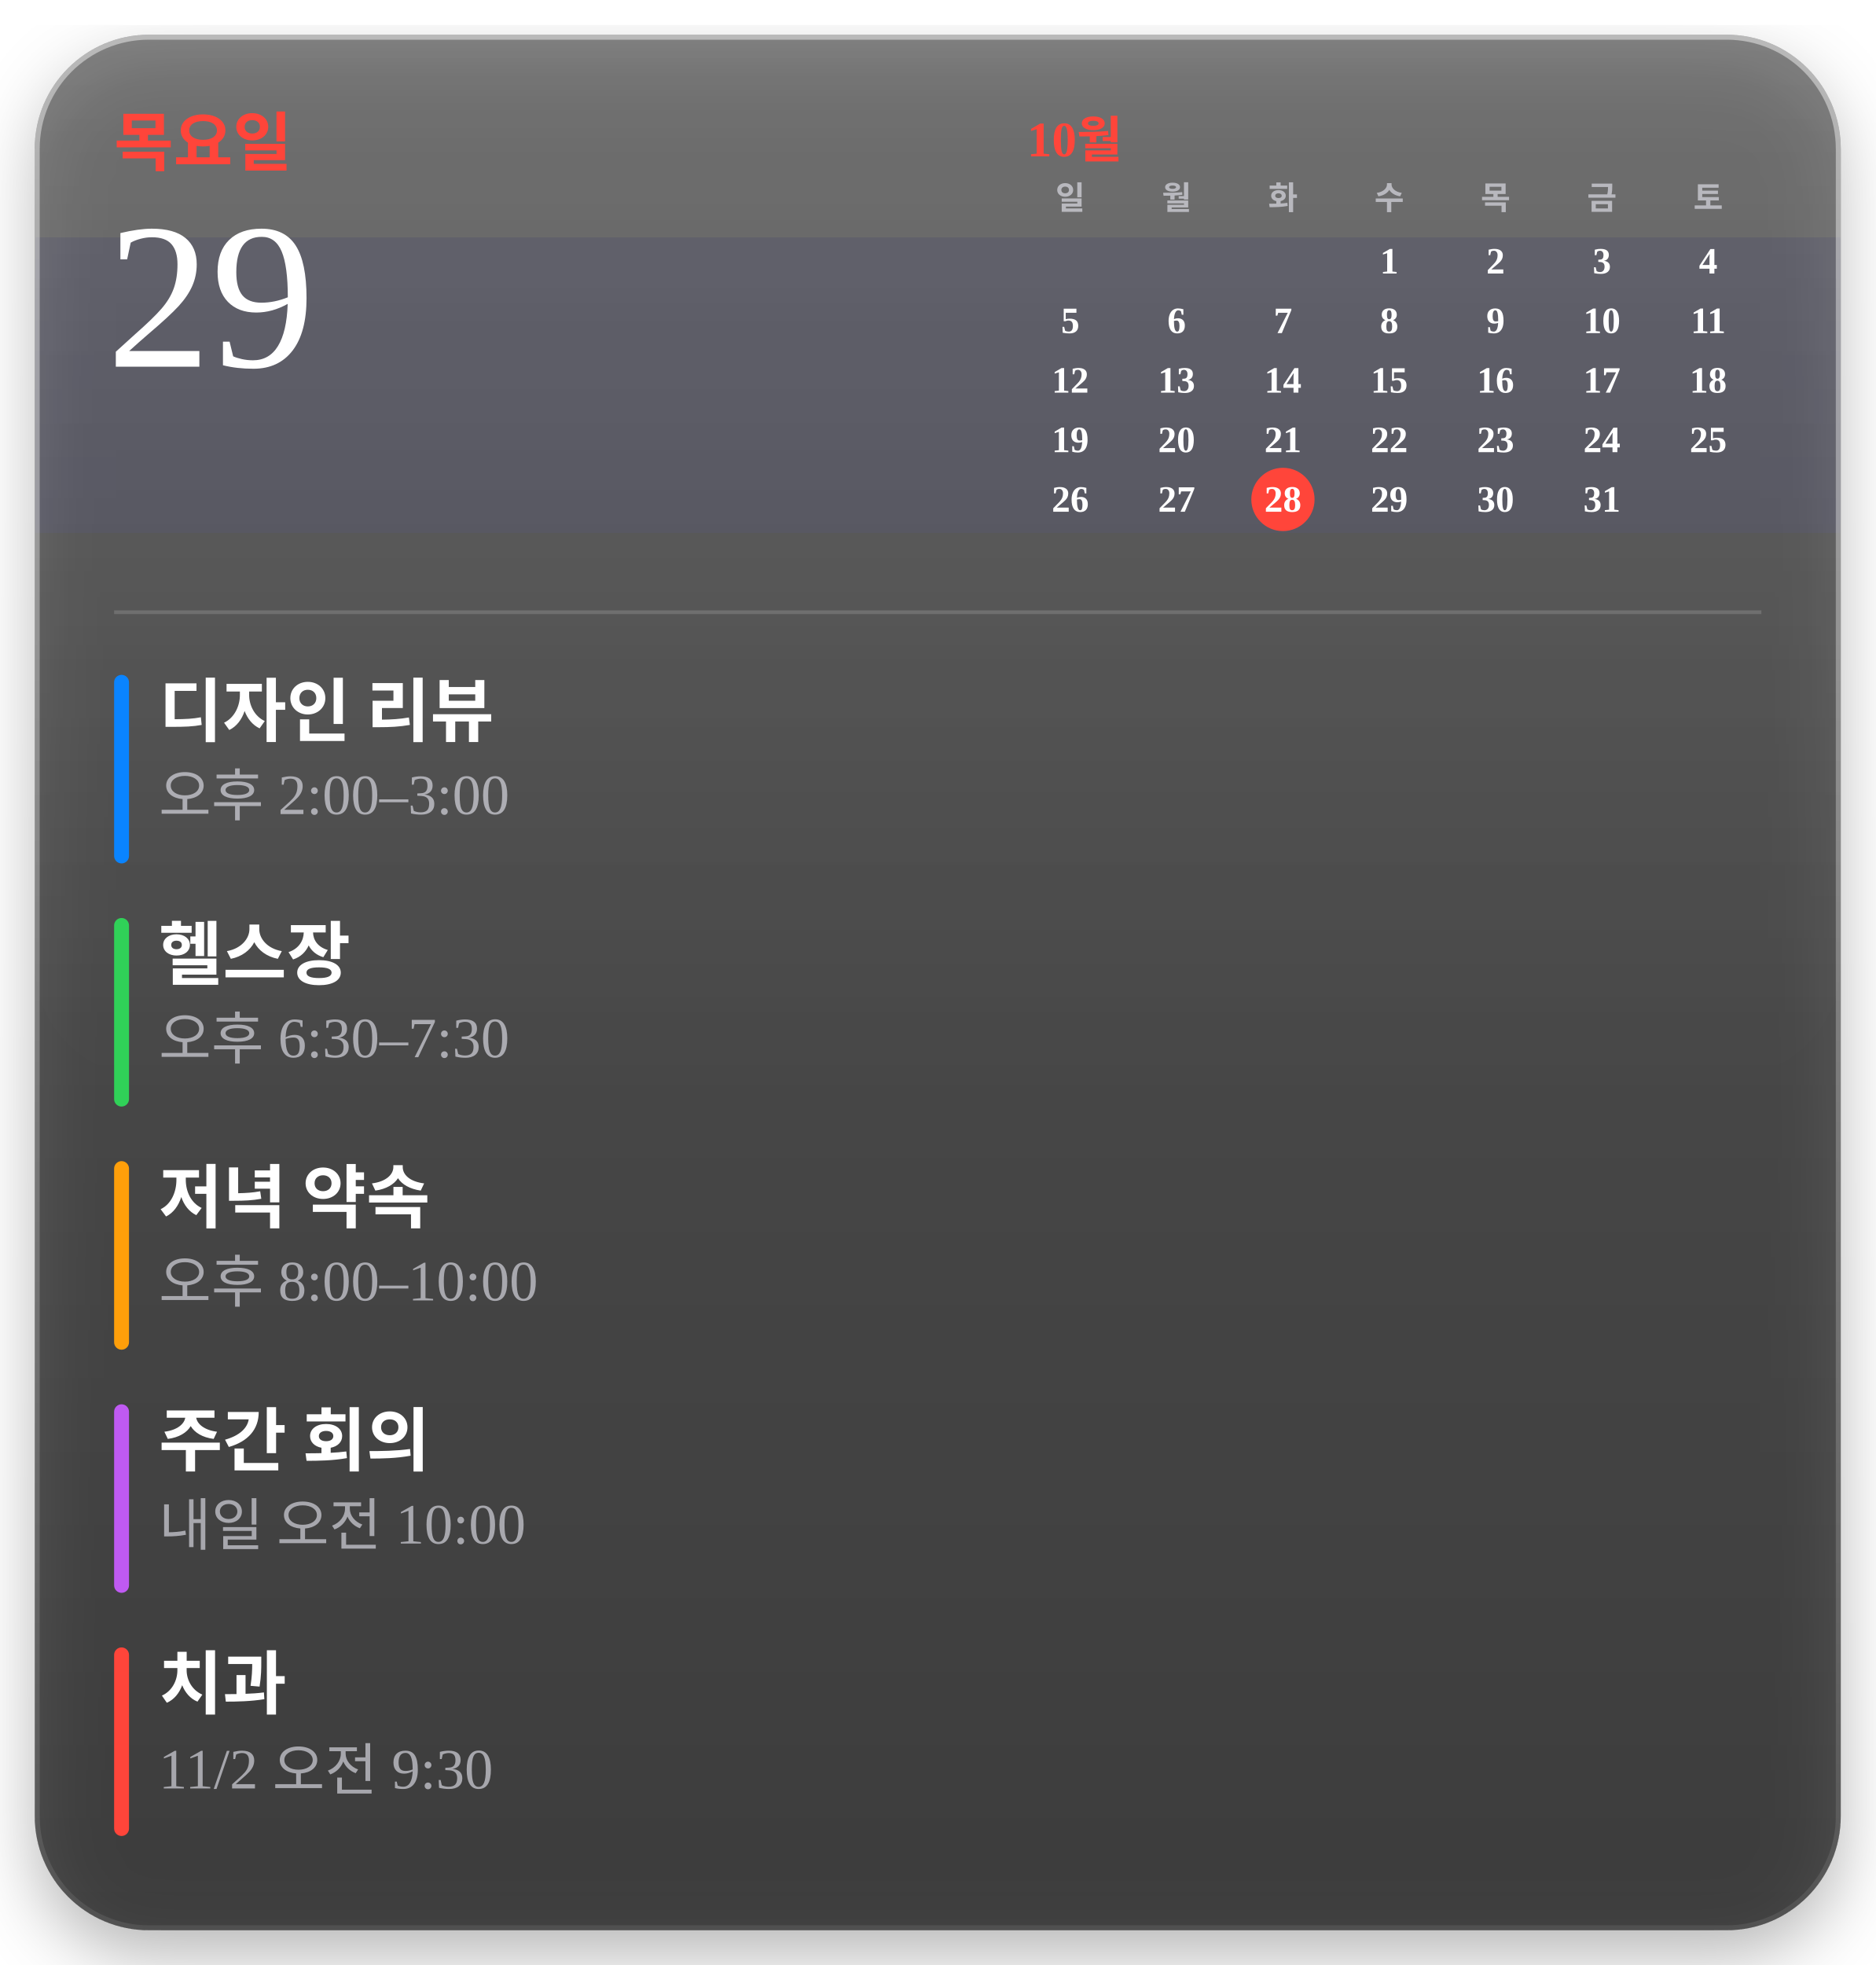
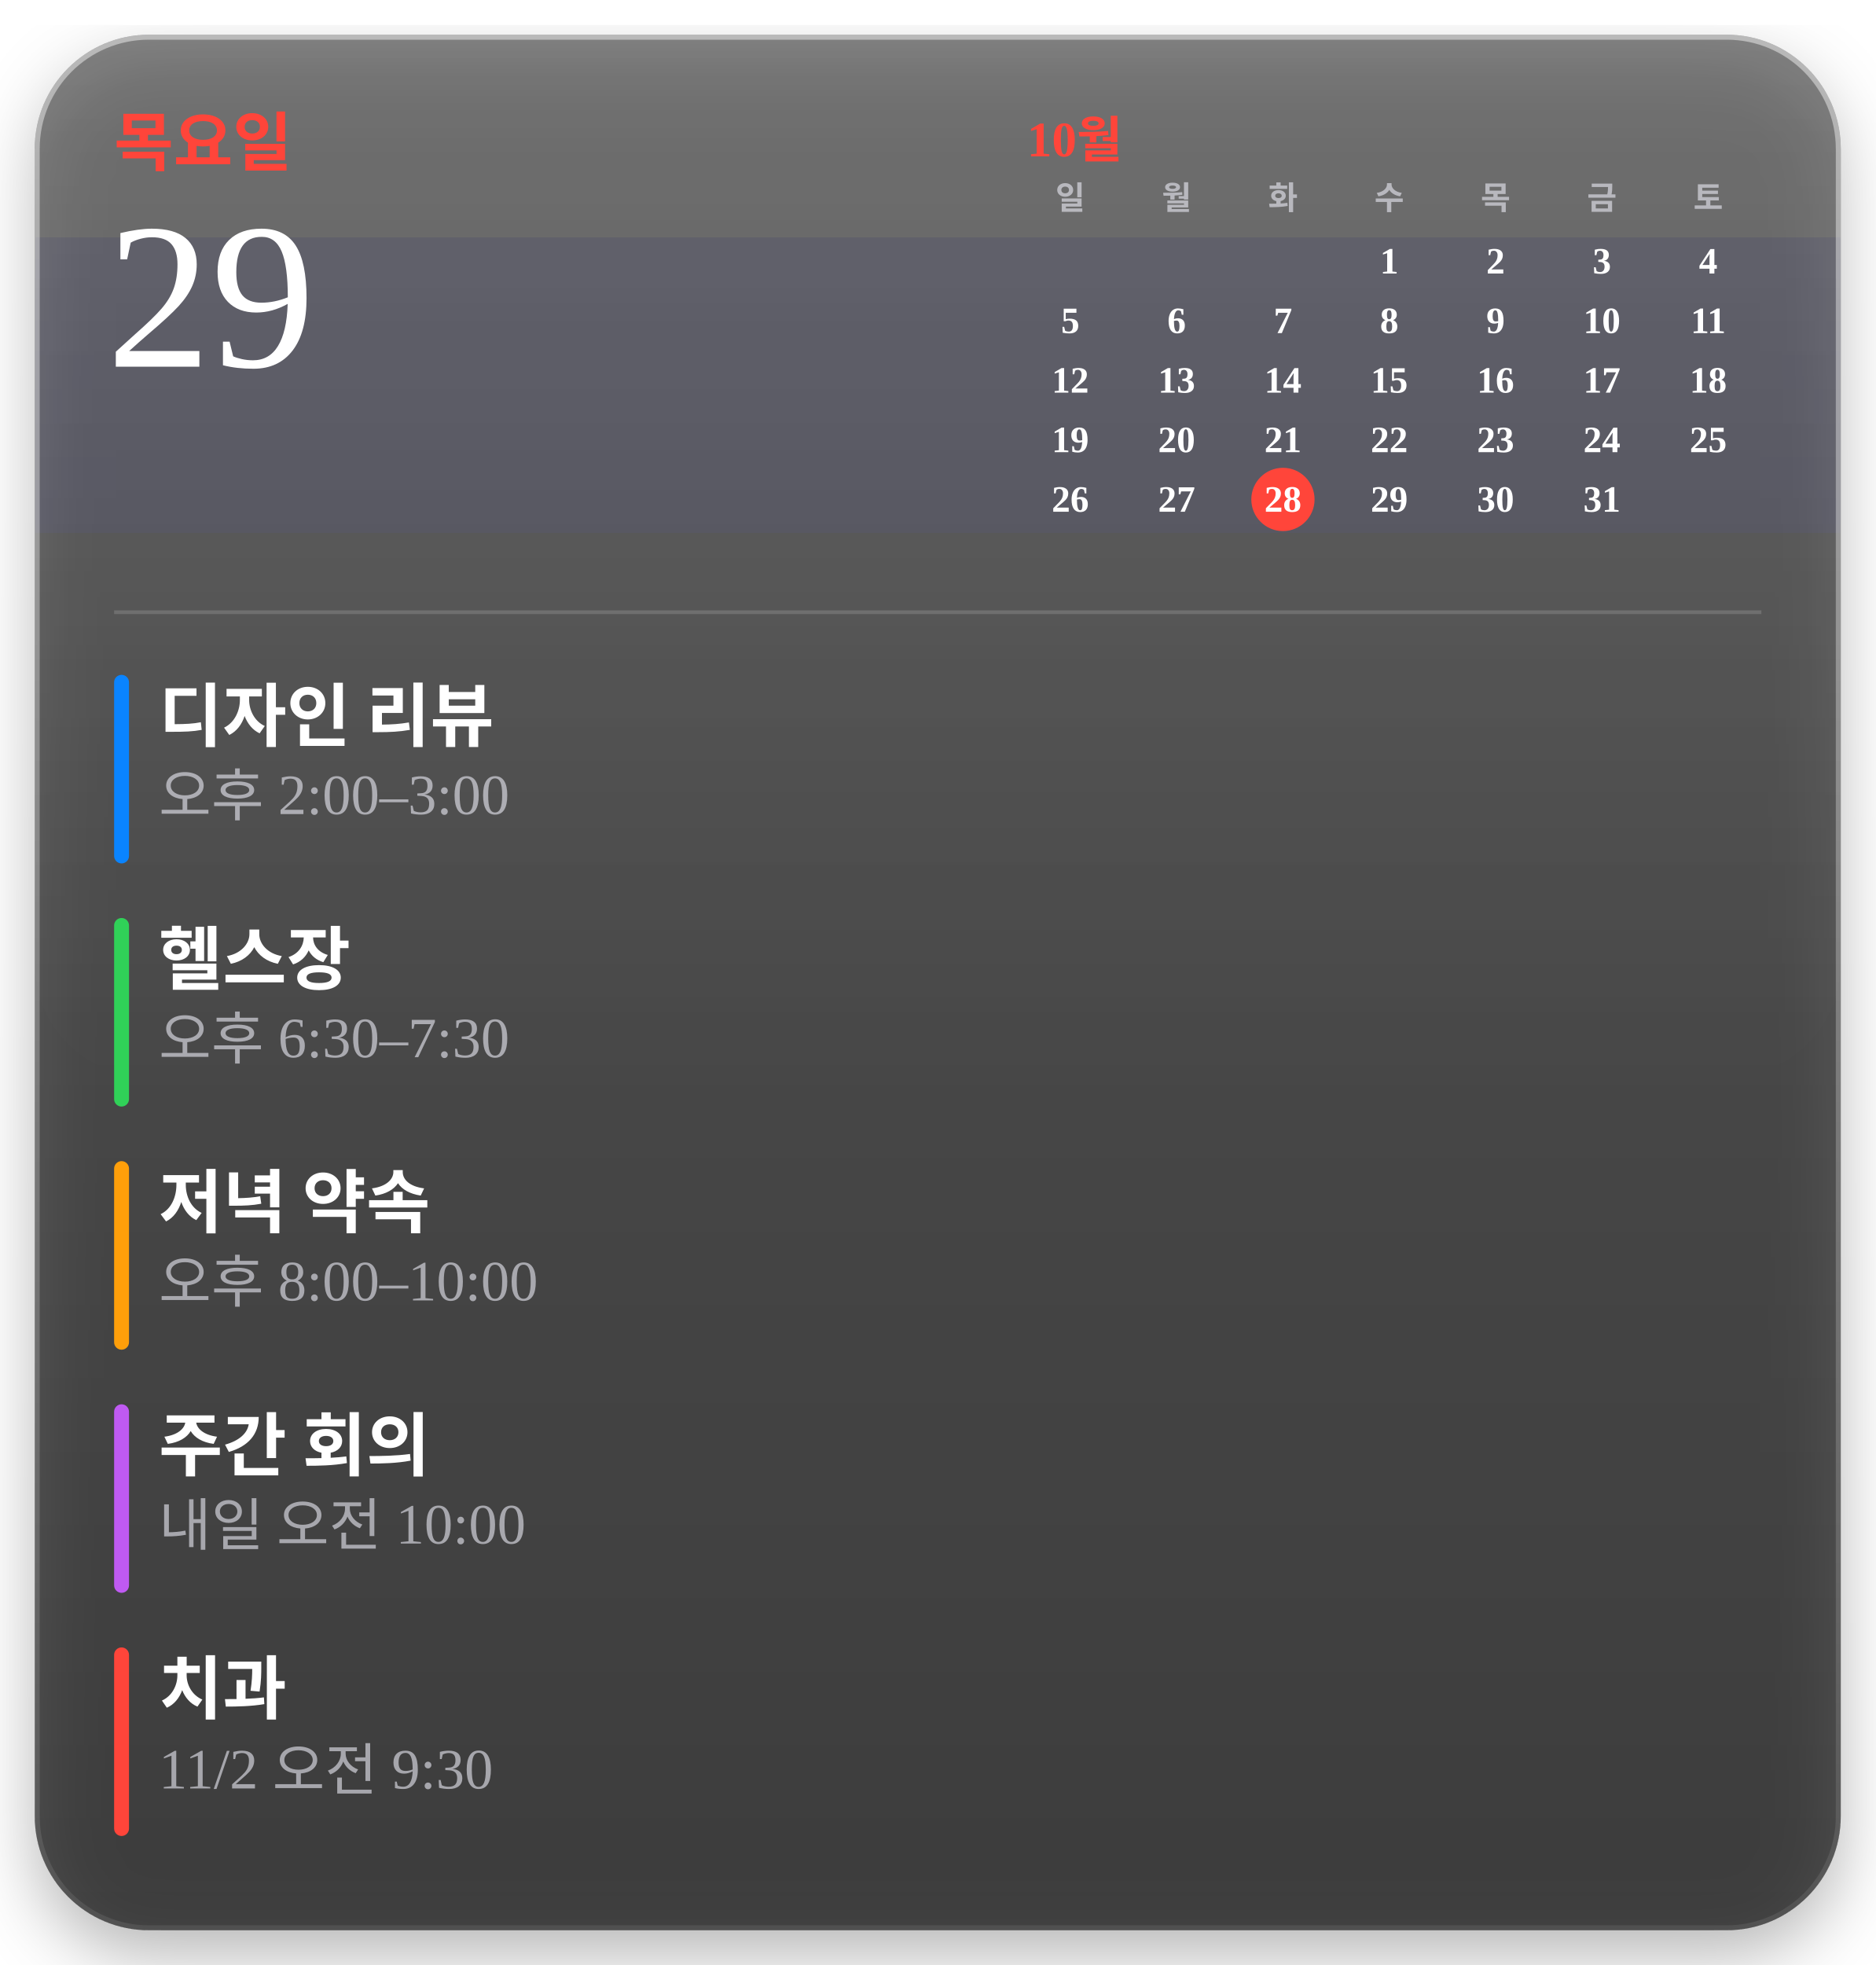
<svg xmlns="http://www.w3.org/2000/svg" width="756" height="792" viewBox="0 0 756 792">
  <defs>
    <linearGradient id="calendar_large1" x1="0" y1="0" x2="0" y2="1">
      <stop offset="0" stop-color="rgba(28,28,30,0.620)" />
      <stop offset="1" stop-color="rgba(11,11,13,0.722)" />
    </linearGradient>
    <filter id="calendar_large2" x="-20%" y="-20%" width="140%" height="140%">
      <feDropShadow dx="0" dy="10.0" stdDeviation="14.0" flood-color="rgba(0,0,0,0.400)" />
    </filter>
    <linearGradient id="calendar_large3" x1="0" y1="0" x2="0" y2="1">
      <stop offset="0" stop-color="rgba(255,255,255,0.122)" />
      <stop offset="1" stop-color="rgba(255,255,255,0.000)" />
    </linearGradient>
    <linearGradient id="calendar_large4" x1="0" y1="0" x2="0" y2="1">
      <stop offset="0" stop-color="rgba(255,255,255,0.451)" />
      <stop offset="1" stop-color="rgba(255,255,255,0.078)" />
    </linearGradient>
  </defs>
  <rect x="14.0" y="14.0" width="728.0" height="764.0" rx="46.0" fill="url(#calendar_large1)" filter="url(#calendar_large2)" />
  <rect x="14.0" y="14.0" width="728.0" height="420.2" rx="46.0" fill="url(#calendar_large3)" />
  <rect x="15.0" y="15.0" width="726.0" height="762.0" rx="45.0" fill="none" stroke="url(#calendar_large4)" stroke-width="2.0" />
  <g>
    <text x="46.0" y="66.7" font-size="26.0" font-weight="700" text-anchor="start" fill="rgba(255,69,58,1.000)">목요일</text>
    <text x="43.0" y="147.8" font-size="84.0" font-weight="400" text-anchor="start" fill="rgba(255,255,255,1.000)">29</text>
    <text x="414.0" y="63.0" font-size="20.0" font-weight="700" text-anchor="start" fill="rgba(255,69,58,1.000)">10월</text>
    <text x="431.429" y="84.35" font-size="13.0" font-weight="700" text-anchor="middle" fill="rgba(235,235,245,0.600)">일</text>
    <text x="474.286" y="84.35" font-size="13.0" font-weight="700" text-anchor="middle" fill="rgba(235,235,245,0.600)">월</text>
    <text x="517.143" y="84.35" font-size="13.0" font-weight="700" text-anchor="middle" fill="rgba(235,235,245,0.600)">화</text>
    <text x="560.0" y="84.35" font-size="13.0" font-weight="700" text-anchor="middle" fill="rgba(235,235,245,0.600)">수</text>
    <text x="602.857" y="84.35" font-size="13.0" font-weight="700" text-anchor="middle" fill="rgba(235,235,245,0.600)">목</text>
    <text x="645.714" y="84.35" font-size="13.0" font-weight="700" text-anchor="middle" fill="rgba(235,235,245,0.600)">금</text>
    <text x="688.571" y="84.35" font-size="13.0" font-weight="700" text-anchor="middle" fill="rgba(235,235,245,0.600)">토</text>
    <circle cx="431.429" cy="105.3" r="12.75" fill="rgba(0,0,0,0.000)" />
    <text x="431.429" y="110.25" font-size="15.0" font-weight="700" text-anchor="middle" fill="rgba(255,255,255,1.000)" />
    <circle cx="474.286" cy="105.3" r="12.75" fill="rgba(0,0,0,0.000)" />
    <text x="474.286" y="110.25" font-size="15.0" font-weight="700" text-anchor="middle" fill="rgba(255,255,255,1.000)" />
    <circle cx="517.143" cy="105.3" r="12.75" fill="rgba(0,0,0,0.000)" />
    <text x="517.143" y="110.25" font-size="15.0" font-weight="700" text-anchor="middle" fill="rgba(255,255,255,1.000)" />
    <circle cx="560.0" cy="105.3" r="12.75" fill="rgba(0,0,0,0.000)" />
    <text x="560.0" y="110.25" font-size="15.0" font-weight="700" text-anchor="middle" fill="rgba(255,255,255,1.000)">1</text>
    <circle cx="602.857" cy="105.3" r="12.75" fill="rgba(0,0,0,0.000)" />
    <text x="602.857" y="110.25" font-size="15.0" font-weight="700" text-anchor="middle" fill="rgba(255,255,255,1.000)">2</text>
    <circle cx="645.714" cy="105.3" r="12.75" fill="rgba(0,0,0,0.000)" />
    <text x="645.714" y="110.25" font-size="15.0" font-weight="700" text-anchor="middle" fill="rgba(255,255,255,1.000)">3</text>
    <circle cx="688.571" cy="105.3" r="12.75" fill="rgba(0,0,0,0.000)" />
    <text x="688.571" y="110.25" font-size="15.0" font-weight="700" text-anchor="middle" fill="rgba(255,255,255,1.000)">4</text>
    <circle cx="431.429" cy="129.3" r="12.75" fill="rgba(0,0,0,0.000)" />
    <text x="431.429" y="134.25" font-size="15.0" font-weight="700" text-anchor="middle" fill="rgba(255,255,255,1.000)">5</text>
    <circle cx="474.286" cy="129.3" r="12.75" fill="rgba(0,0,0,0.000)" />
    <text x="474.286" y="134.25" font-size="15.0" font-weight="700" text-anchor="middle" fill="rgba(255,255,255,1.000)">6</text>
    <circle cx="517.143" cy="129.3" r="12.75" fill="rgba(0,0,0,0.000)" />
    <text x="517.143" y="134.25" font-size="15.0" font-weight="700" text-anchor="middle" fill="rgba(255,255,255,1.000)">7</text>
    <circle cx="560.0" cy="129.3" r="12.75" fill="rgba(0,0,0,0.000)" />
    <text x="560.0" y="134.25" font-size="15.0" font-weight="700" text-anchor="middle" fill="rgba(255,255,255,1.000)">8</text>
    <circle cx="602.857" cy="129.3" r="12.75" fill="rgba(0,0,0,0.000)" />
    <text x="602.857" y="134.25" font-size="15.0" font-weight="700" text-anchor="middle" fill="rgba(255,255,255,1.000)">9</text>
    <circle cx="645.714" cy="129.3" r="12.75" fill="rgba(0,0,0,0.000)" />
    <text x="645.714" y="134.25" font-size="15.0" font-weight="700" text-anchor="middle" fill="rgba(255,255,255,1.000)">10</text>
    <circle cx="688.571" cy="129.3" r="12.75" fill="rgba(0,0,0,0.000)" />
    <text x="688.571" y="134.25" font-size="15.0" font-weight="700" text-anchor="middle" fill="rgba(255,255,255,1.000)">11</text>
    <circle cx="431.429" cy="153.3" r="12.75" fill="rgba(0,0,0,0.000)" />
    <text x="431.429" y="158.25" font-size="15.0" font-weight="700" text-anchor="middle" fill="rgba(255,255,255,1.000)">12</text>
    <circle cx="474.286" cy="153.3" r="12.75" fill="rgba(0,0,0,0.000)" />
    <text x="474.286" y="158.25" font-size="15.0" font-weight="700" text-anchor="middle" fill="rgba(255,255,255,1.000)">13</text>
    <circle cx="517.143" cy="153.3" r="12.75" fill="rgba(0,0,0,0.000)" />
    <text x="517.143" y="158.25" font-size="15.0" font-weight="700" text-anchor="middle" fill="rgba(255,255,255,1.000)">14</text>
    <circle cx="560.0" cy="153.3" r="12.75" fill="rgba(0,0,0,0.000)" />
    <text x="560.0" y="158.25" font-size="15.0" font-weight="700" text-anchor="middle" fill="rgba(255,255,255,1.000)">15</text>
    <circle cx="602.857" cy="153.3" r="12.75" fill="rgba(0,0,0,0.000)" />
    <text x="602.857" y="158.25" font-size="15.0" font-weight="700" text-anchor="middle" fill="rgba(255,255,255,1.000)">16</text>
    <circle cx="645.714" cy="153.3" r="12.75" fill="rgba(0,0,0,0.000)" />
    <text x="645.714" y="158.25" font-size="15.0" font-weight="700" text-anchor="middle" fill="rgba(255,255,255,1.000)">17</text>
    <circle cx="688.571" cy="153.3" r="12.75" fill="rgba(0,0,0,0.000)" />
    <text x="688.571" y="158.25" font-size="15.0" font-weight="700" text-anchor="middle" fill="rgba(255,255,255,1.000)">18</text>
    <circle cx="431.429" cy="177.3" r="12.75" fill="rgba(0,0,0,0.000)" />
    <text x="431.429" y="182.25" font-size="15.0" font-weight="700" text-anchor="middle" fill="rgba(255,255,255,1.000)">19</text>
    <circle cx="474.286" cy="177.3" r="12.75" fill="rgba(0,0,0,0.000)" />
    <text x="474.286" y="182.25" font-size="15.0" font-weight="700" text-anchor="middle" fill="rgba(255,255,255,1.000)">20</text>
    <circle cx="517.143" cy="177.3" r="12.75" fill="rgba(0,0,0,0.000)" />
    <text x="517.143" y="182.25" font-size="15.0" font-weight="700" text-anchor="middle" fill="rgba(255,255,255,1.000)">21</text>
    <circle cx="560.0" cy="177.3" r="12.75" fill="rgba(0,0,0,0.000)" />
    <text x="560.0" y="182.25" font-size="15.0" font-weight="700" text-anchor="middle" fill="rgba(255,255,255,1.000)">22</text>
    <circle cx="602.857" cy="177.3" r="12.75" fill="rgba(0,0,0,0.000)" />
    <text x="602.857" y="182.25" font-size="15.0" font-weight="700" text-anchor="middle" fill="rgba(255,255,255,1.000)">23</text>
    <circle cx="645.714" cy="177.3" r="12.75" fill="rgba(0,0,0,0.000)" />
    <text x="645.714" y="182.25" font-size="15.0" font-weight="700" text-anchor="middle" fill="rgba(255,255,255,1.000)">24</text>
    <circle cx="688.571" cy="177.3" r="12.75" fill="rgba(0,0,0,0.000)" />
    <text x="688.571" y="182.25" font-size="15.0" font-weight="700" text-anchor="middle" fill="rgba(255,255,255,1.000)">25</text>
    <circle cx="431.429" cy="201.3" r="12.75" fill="rgba(0,0,0,0.000)" />
    <text x="431.429" y="206.25" font-size="15.0" font-weight="700" text-anchor="middle" fill="rgba(255,255,255,1.000)">26</text>
    <circle cx="474.286" cy="201.3" r="12.75" fill="rgba(0,0,0,0.000)" />
    <text x="474.286" y="206.25" font-size="15.0" font-weight="700" text-anchor="middle" fill="rgba(255,255,255,1.000)">27</text>
    <circle cx="517.143" cy="201.3" r="12.75" fill="rgba(255,69,58,1.000)" />
    <text x="517.143" y="206.25" font-size="15.0" font-weight="700" text-anchor="middle" fill="rgba(255,255,255,1.000)">28</text>
    <circle cx="560.0" cy="201.3" r="12.75" fill="rgba(0,0,0,0.000)" />
    <text x="560.0" y="206.25" font-size="15.0" font-weight="700" text-anchor="middle" fill="rgba(255,255,255,1.000)">29</text>
    <circle cx="602.857" cy="201.3" r="12.75" fill="rgba(0,0,0,0.000)" />
    <text x="602.857" y="206.25" font-size="15.0" font-weight="700" text-anchor="middle" fill="rgba(255,255,255,1.000)">30</text>
    <circle cx="645.714" cy="201.3" r="12.75" fill="rgba(0,0,0,0.000)" />
    <text x="645.714" y="206.25" font-size="15.0" font-weight="700" text-anchor="middle" fill="rgba(255,255,255,1.000)">31</text>
    <circle cx="688.571" cy="201.3" r="12.75" fill="rgba(0,0,0,0.000)" />
    <text x="688.571" y="206.25" font-size="15.0" font-weight="700" text-anchor="middle" fill="rgba(255,255,255,1.000)" />
    <circle cx="431.429" cy="225.3" r="12.75" fill="rgba(0,0,0,0.000)" />
    <text x="431.429" y="230.25" font-size="15.0" font-weight="700" text-anchor="middle" fill="rgba(255,255,255,1.000)" />
    <circle cx="474.286" cy="225.3" r="12.75" fill="rgba(0,0,0,0.000)" />
    <text x="474.286" y="230.25" font-size="15.0" font-weight="700" text-anchor="middle" fill="rgba(255,255,255,1.000)" />
    <circle cx="517.143" cy="225.3" r="12.75" fill="rgba(0,0,0,0.000)" />
    <text x="517.143" y="230.25" font-size="15.0" font-weight="700" text-anchor="middle" fill="rgba(255,255,255,1.000)" />
    <circle cx="560.0" cy="225.3" r="12.75" fill="rgba(0,0,0,0.000)" />
    <text x="560.0" y="230.25" font-size="15.0" font-weight="700" text-anchor="middle" fill="rgba(255,255,255,1.000)" />
    <circle cx="602.857" cy="225.3" r="12.75" fill="rgba(0,0,0,0.000)" />
    <text x="602.857" y="230.25" font-size="15.0" font-weight="700" text-anchor="middle" fill="rgba(255,255,255,1.000)" />
    <circle cx="645.714" cy="225.3" r="12.75" fill="rgba(0,0,0,0.000)" />
    <text x="645.714" y="230.25" font-size="15.0" font-weight="700" text-anchor="middle" fill="rgba(255,255,255,1.000)" />
    <circle cx="688.571" cy="225.3" r="12.75" fill="rgba(0,0,0,0.000)" />
    <text x="688.571" y="230.25" font-size="15.0" font-weight="700" text-anchor="middle" fill="rgba(255,255,255,1.000)" />
    <rect x="46.0" y="246.0" width="664.0" height="1.5" rx="0" fill="rgba(255,255,255,0.149)" />
    <g>
      <rect x="46.0" y="272.0" width="6.0" height="76.0" rx="3.0" fill="rgba(10,132,255,1.000)" />
-       <text x="64.0" y="296.6" font-size="28.0" font-weight="700" text-anchor="start" fill="rgba(255,255,255,1.000)">디자인 리뷰</text>
+       <text x="64.0" y="298.6" font-size="28.0" font-weight="700" text-anchor="start" fill="rgba(255,255,255,1.000)">디자인 리뷰</text>
      <text x="64.0" y="328.85" font-size="23.0" font-weight="400" text-anchor="start" fill="rgba(235,235,245,0.600)">오후 2:00–3:00</text>
    </g>
    <g>
      <rect x="46.0" y="370.0" width="6.0" height="76.0" rx="3.0" fill="rgba(48,209,88,1.000)" />
-       <text x="64.0" y="394.6" font-size="28.0" font-weight="700" text-anchor="start" fill="rgba(255,255,255,1.000)">헬스장</text>
+       <text x="64.0" y="396.6" font-size="28.0" font-weight="700" text-anchor="start" fill="rgba(255,255,255,1.000)">헬스장</text>
      <text x="64.0" y="426.85" font-size="23.0" font-weight="400" text-anchor="start" fill="rgba(235,235,245,0.600)">오후 6:30–7:30</text>
    </g>
    <g>
      <rect x="46.0" y="468.0" width="6.0" height="76.0" rx="3.0" fill="rgba(255,159,10,1.000)" />
-       <text x="64.0" y="492.6" font-size="28.0" font-weight="700" text-anchor="start" fill="rgba(255,255,255,1.000)">저녁 약속</text>
+       <text x="64.0" y="494.6" font-size="28.0" font-weight="700" text-anchor="start" fill="rgba(255,255,255,1.000)">저녁 약속</text>
      <text x="64.0" y="524.85" font-size="23.0" font-weight="400" text-anchor="start" fill="rgba(235,235,245,0.600)">오후 8:00–10:00</text>
    </g>
    <g>
      <rect x="46.0" y="566.0" width="6.0" height="76.0" rx="3.0" fill="rgba(191,90,242,1.000)" />
-       <text x="64.0" y="590.6" font-size="28.0" font-weight="700" text-anchor="start" fill="rgba(255,255,255,1.000)">주간 회의</text>
+       <text x="64.0" y="592.6" font-size="28.0" font-weight="700" text-anchor="start" fill="rgba(255,255,255,1.000)">주간 회의</text>
      <text x="64.0" y="622.85" font-size="23.0" font-weight="400" text-anchor="start" fill="rgba(235,235,245,0.600)">내일 오전 10:00</text>
    </g>
    <g>
      <rect x="46.0" y="664.0" width="6.0" height="76.0" rx="3.0" fill="rgba(255,69,58,1.000)" />
-       <text x="64.0" y="688.6" font-size="28.0" font-weight="700" text-anchor="start" fill="rgba(255,255,255,1.000)">치과</text>
+       <text x="64.0" y="690.6" font-size="28.0" font-weight="700" text-anchor="start" fill="rgba(255,255,255,1.000)">치과</text>
      <text x="64.0" y="720.85" font-size="23.0" font-weight="400" text-anchor="start" fill="rgba(235,235,245,0.600)">11/2 오전 9:30</text>
    </g>
    <g />
  </g>
</svg>
